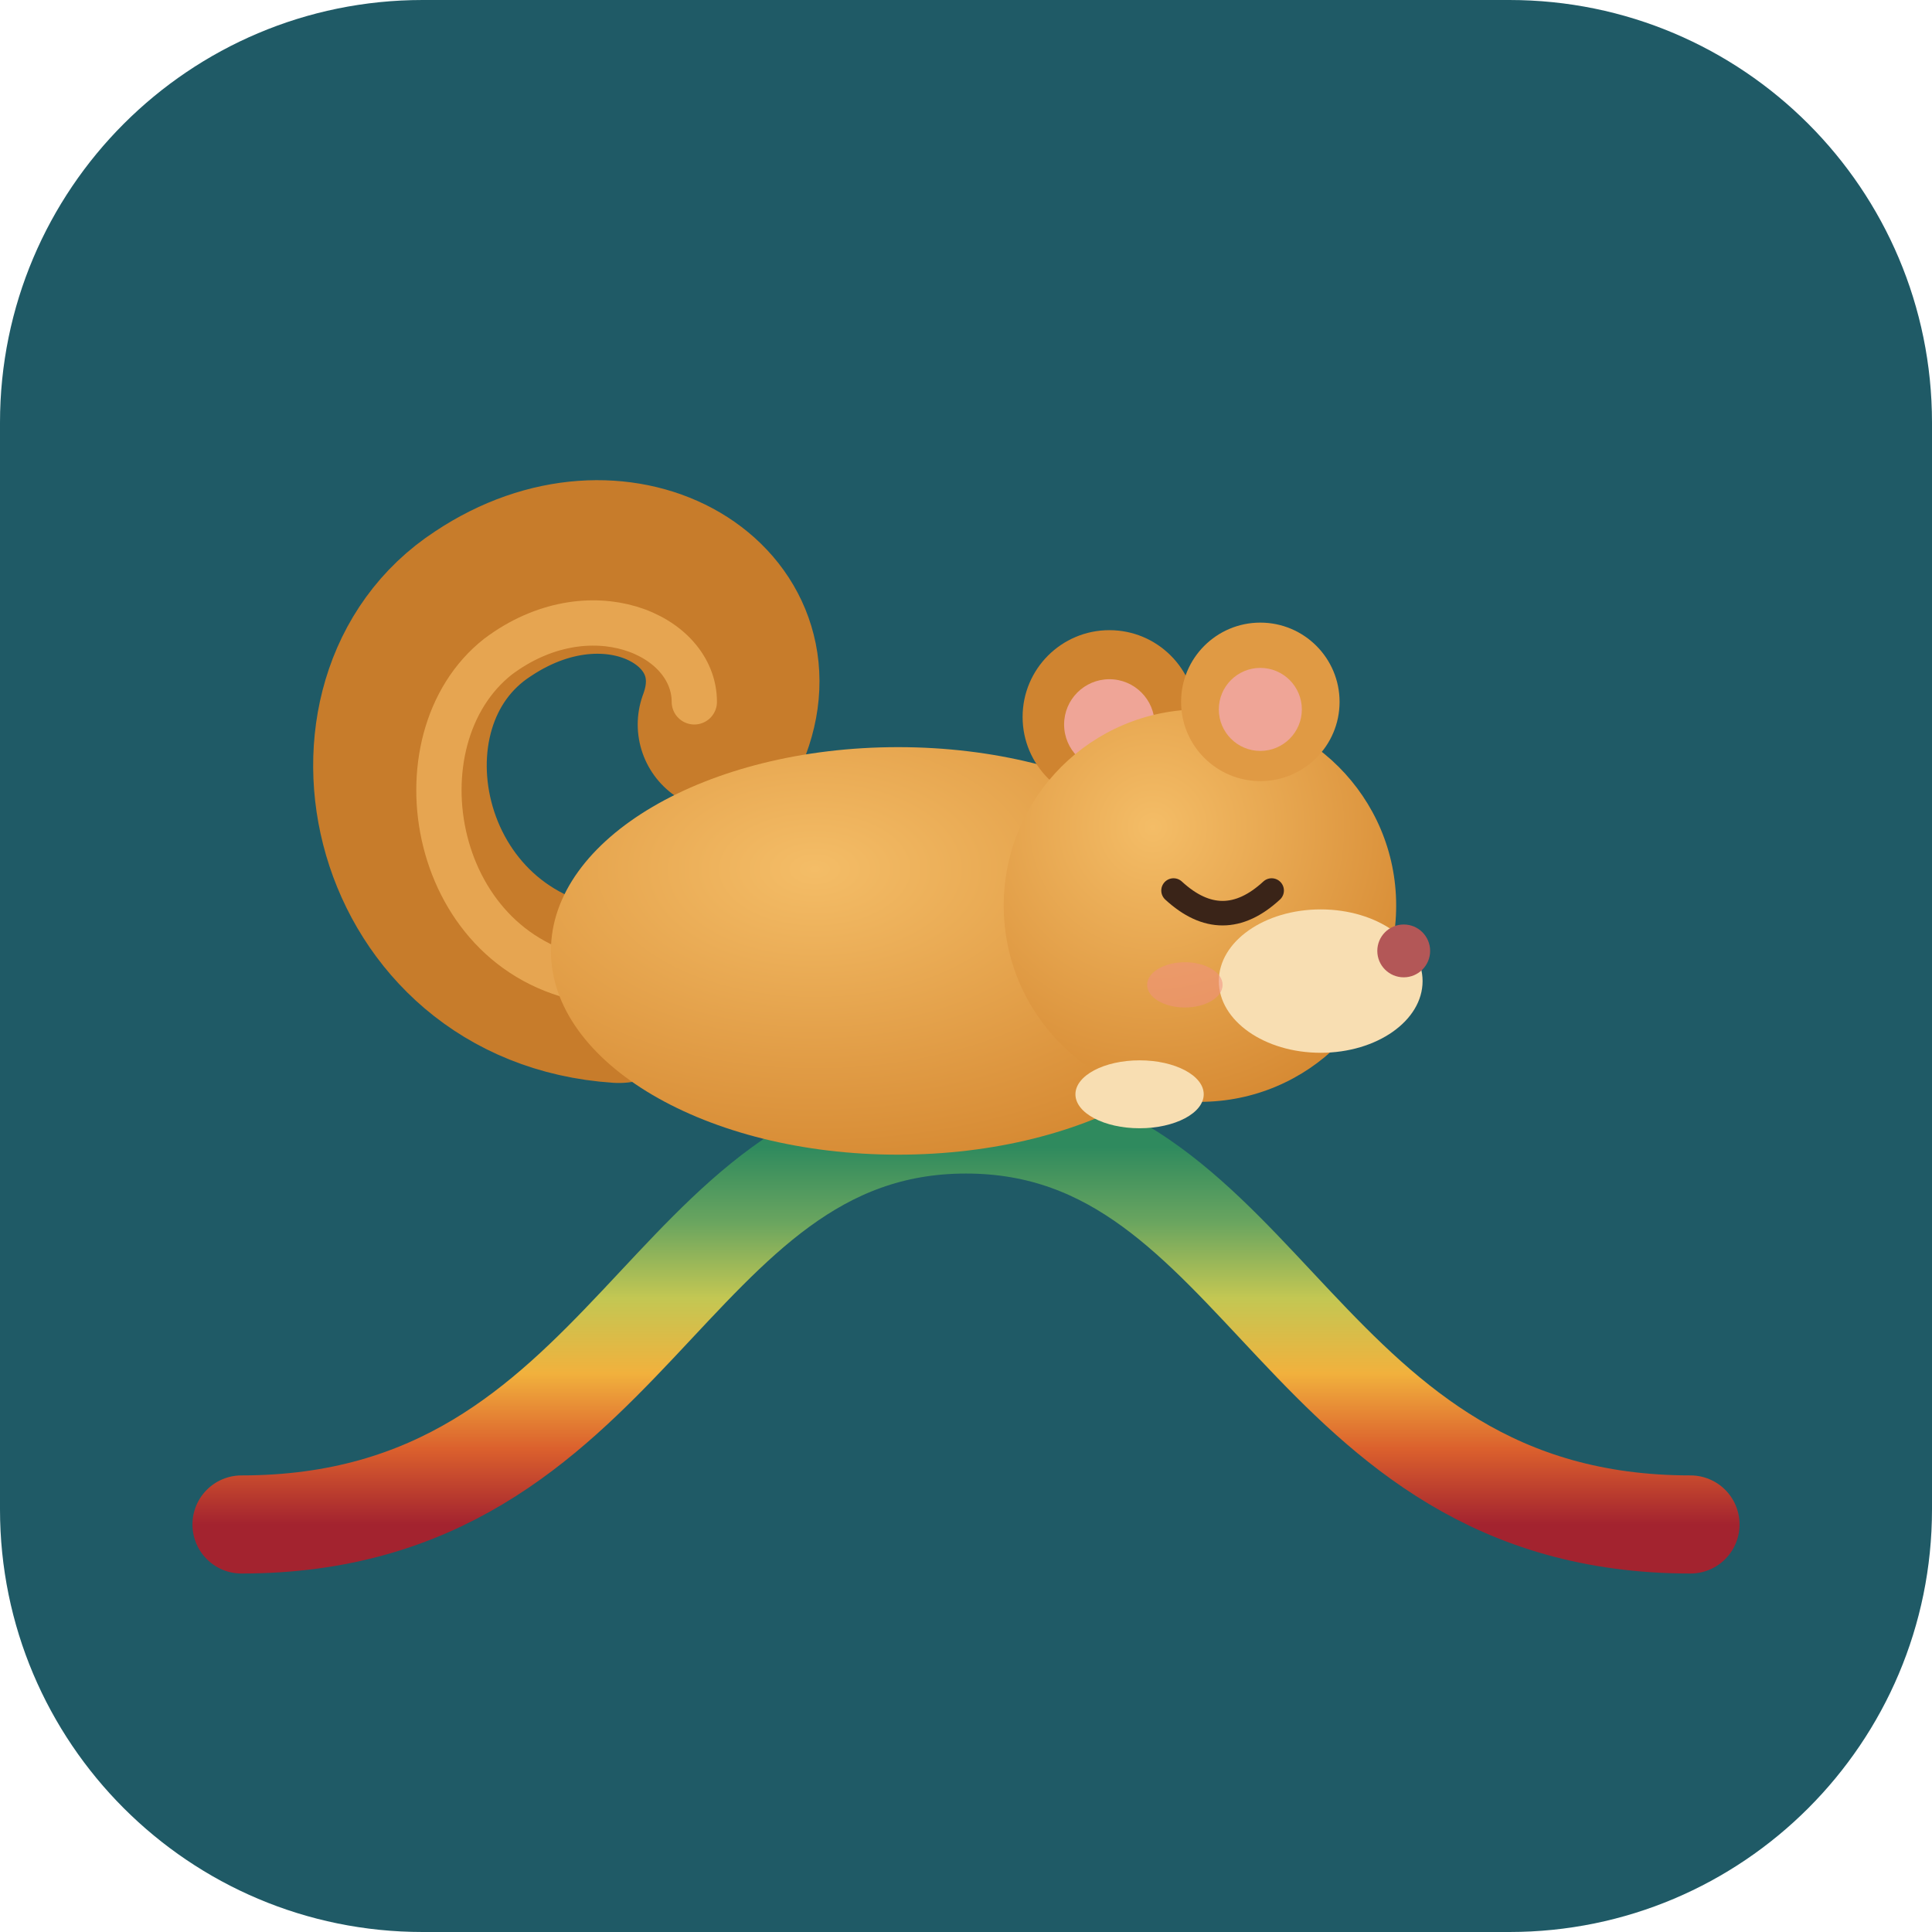
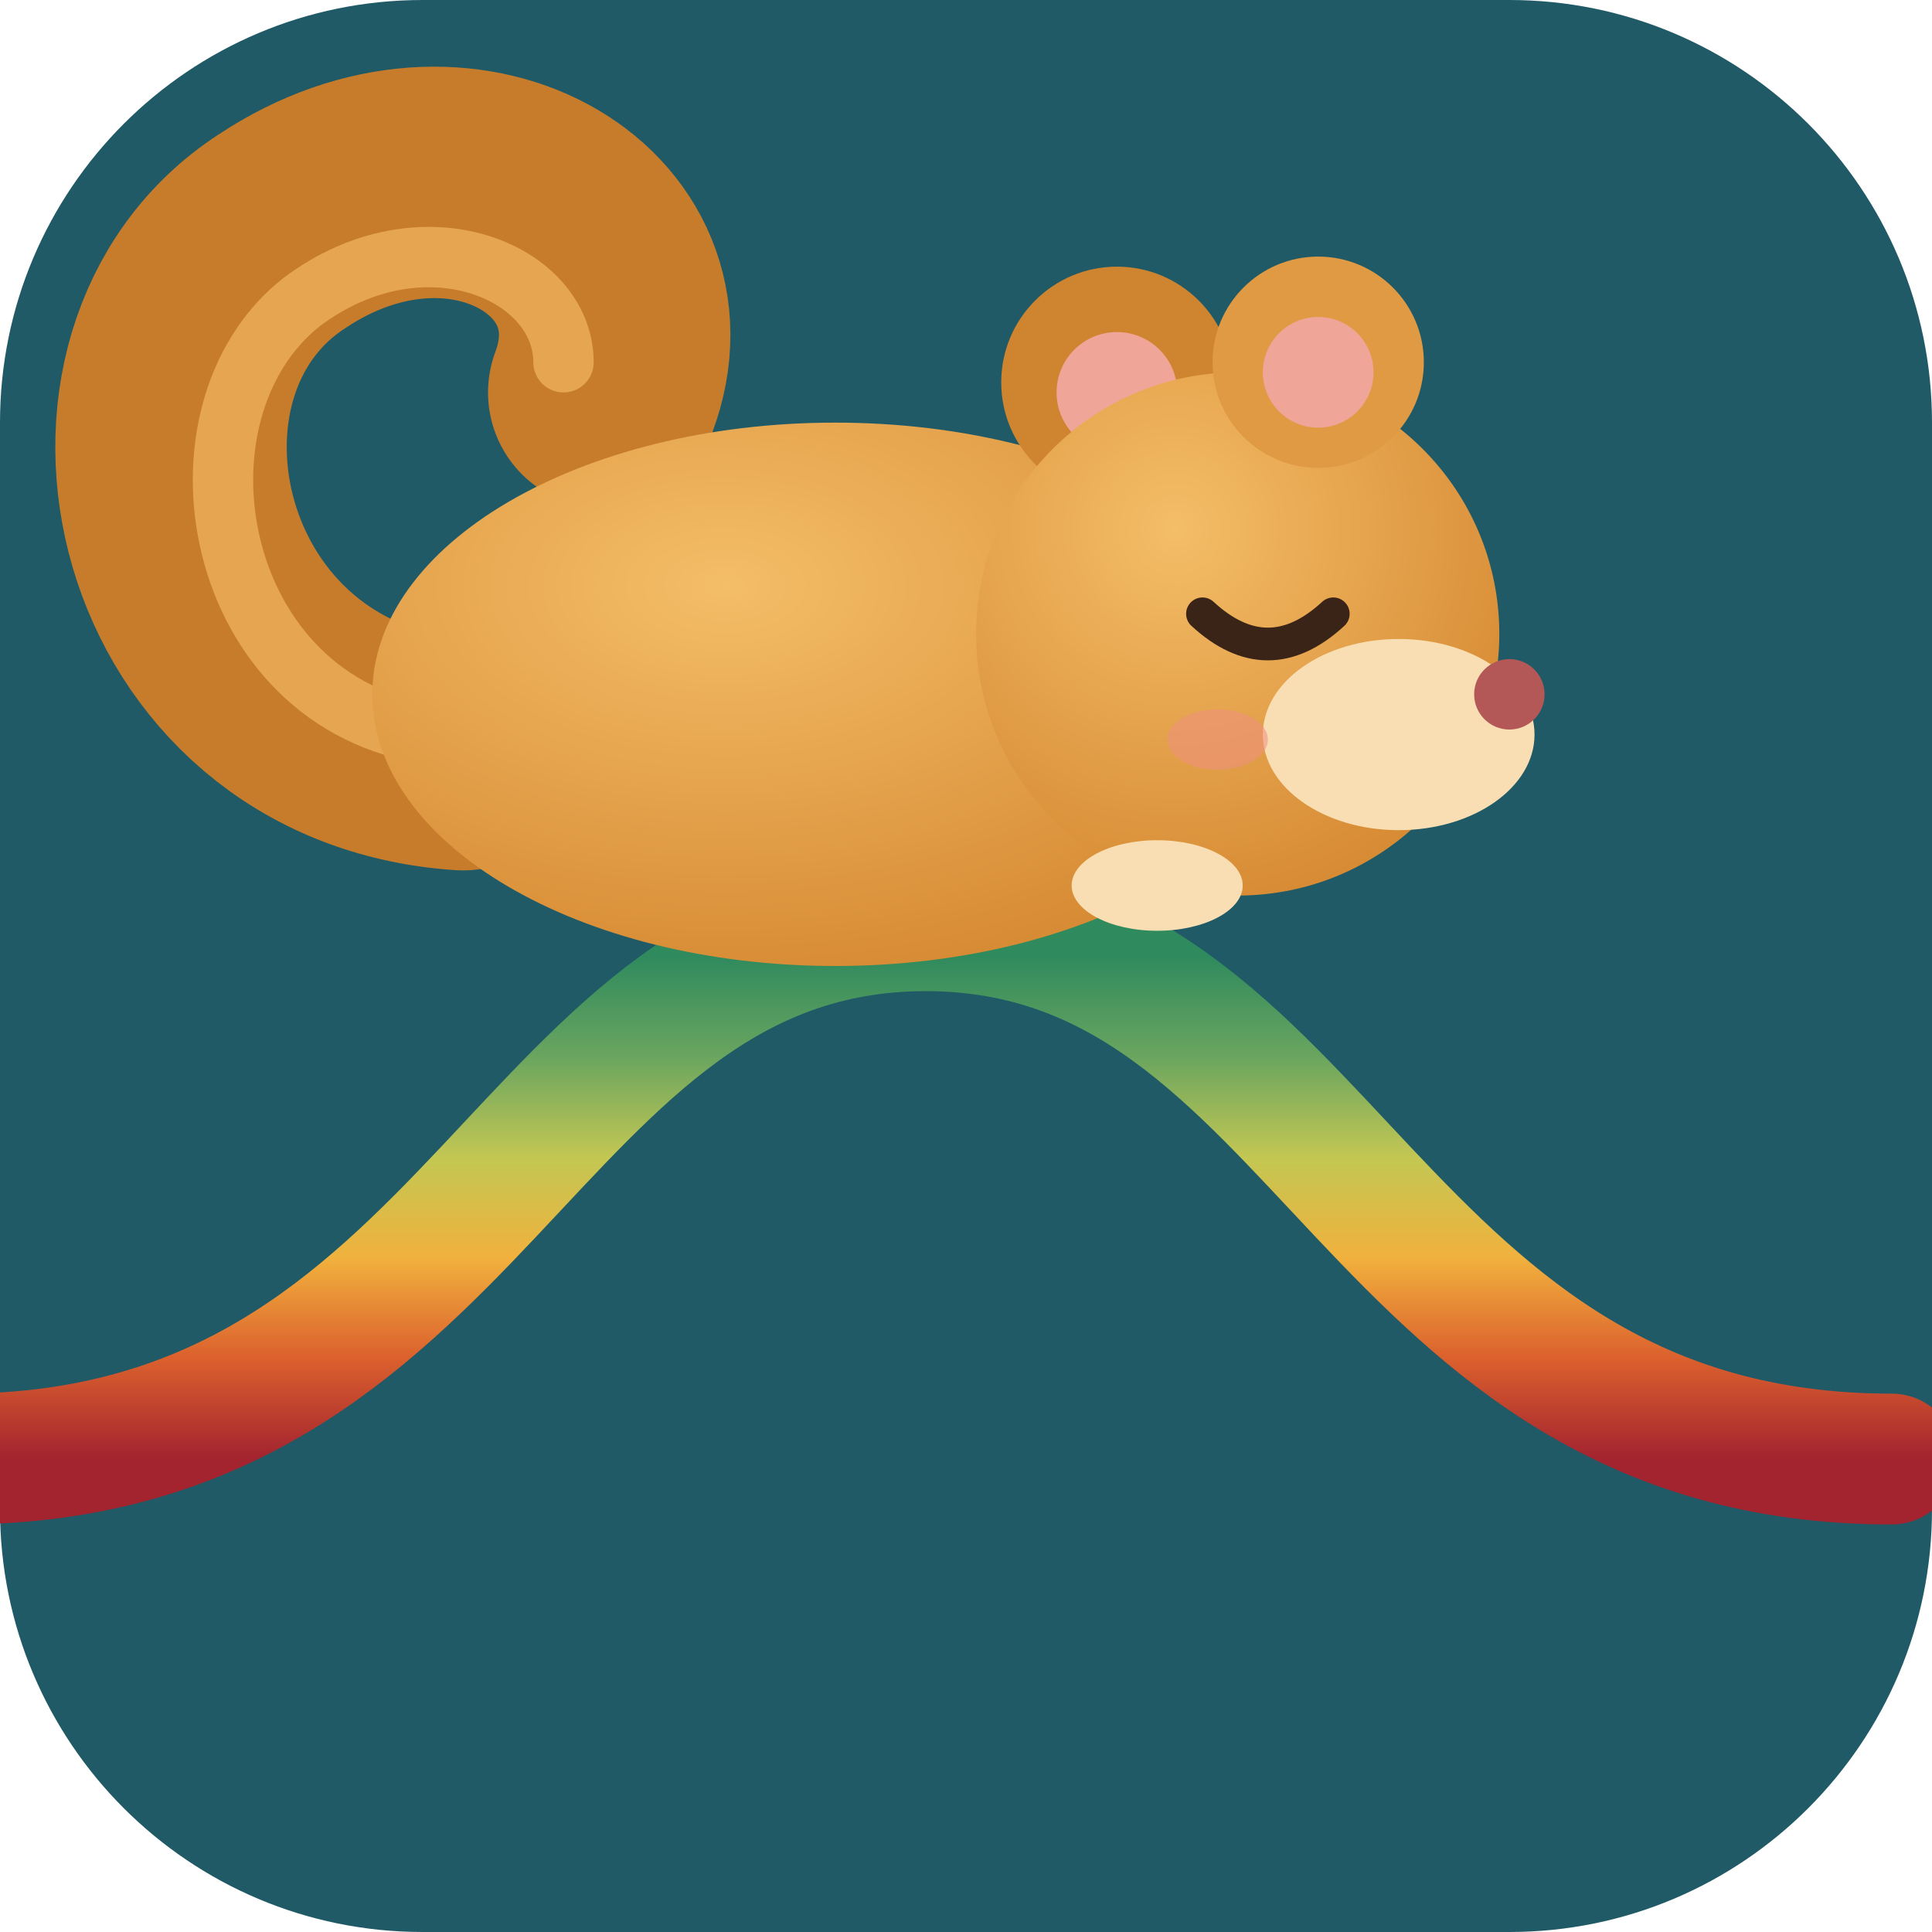
- <svg xmlns="http://www.w3.org/2000/svg" viewBox="0 0 512 512">
-   <rect width="512" height="512" rx="112" fill="#1f5a66" />
-   <g transform="translate(0 -36)">
-     <defs>
-       <linearGradient id="energy" x1="0" y1="440" x2="0" y2="340" gradientUnits="userSpaceOnUse">
-         <stop offset="0" stop-color="#a3232f" />
-         <stop offset="0.2" stop-color="#db602d" />
-         <stop offset="0.4" stop-color="#f1b13d" />
-         <stop offset="0.6" stop-color="#c3c753" />
-         <stop offset="0.8" stop-color="#6aa55f" />
-         <stop offset="1" stop-color="#2f8a5e" />
-       </linearGradient>
-       <radialGradient id="fur" cx="0.38" cy="0.3" r="0.8">
-         <stop offset="0" stop-color="#f4bd67" />
-         <stop offset="1" stop-color="#d4862f" />
-       </radialGradient>
-     </defs>
-     <path d="M 64 440 C 168 440 176 334 256 334 C 336 334 344 440 448 440" fill="none" stroke="url(#energy)" stroke-width="26" stroke-linecap="round" />
-     <path d="M 164 300 C 104 296 88 222 128 196 C 164 172 204 196 192 228" fill="none" stroke="#c77c2b" stroke-width="46" stroke-linecap="round" />
-     <path d="M 158 296 C 114 290 104 232 132 210 C 156 192 184 204 184 222" fill="none" stroke="#f0b35e" stroke-width="12" stroke-linecap="round" opacity=".75" />
-     <ellipse cx="238" cy="288" rx="92" ry="54" fill="url(#fur)" />
-     <circle cx="294" cy="226" r="23" fill="#cf8430" />
-     <circle cx="294" cy="228" r="12" fill="#efa597" />
-     <circle cx="318" cy="276" r="52" fill="url(#fur)" />
-     <circle cx="334" cy="222" r="21" fill="#e09a44" />
-     <circle cx="334" cy="224" r="11" fill="#efa597" />
-     <ellipse cx="350" cy="296" rx="27" ry="19" fill="#f8deb2" />
-     <circle cx="372" cy="288" r="7" fill="#b35757" />
-     <path d="M 311 272 Q 324 284 337 272" fill="none" stroke="#3a2418" stroke-width="6.5" stroke-linecap="round" />
-     <ellipse cx="314" cy="297" rx="10" ry="6" fill="#f08f7f" opacity=".55" />
-     <ellipse cx="302" cy="326" rx="17" ry="9" fill="#f8deb2" />
-   </g>
+ <svg xmlns="http://www.w3.org/2000/svg" viewBox="72 150 384 384">
+   <rect x="72" y="150" width="384" height="384" rx="84" fill="#1f5a66" />
+   <defs>
+     <linearGradient id="energy" x1="0" y1="440" x2="0" y2="340" gradientUnits="userSpaceOnUse">
+       <stop offset="0" stop-color="#a3232f" />
+       <stop offset="0.2" stop-color="#db602d" />
+       <stop offset="0.4" stop-color="#f1b13d" />
+       <stop offset="0.6" stop-color="#c3c753" />
+       <stop offset="0.8" stop-color="#6aa55f" />
+       <stop offset="1" stop-color="#2f8a5e" />
+     </linearGradient>
+     <radialGradient id="fur" cx="0.38" cy="0.3" r="0.8">
+       <stop offset="0" stop-color="#f4bd67" />
+       <stop offset="1" stop-color="#d4862f" />
+     </radialGradient>
+   </defs>
+   <path d="M 64 440 C 168 440 176 334 256 334 C 336 334 344 440 448 440" fill="none" stroke="url(#energy)" stroke-width="26" stroke-linecap="round" />
+   <path d="M 164 300 C 104 296 88 222 128 196 C 164 172 204 196 192 228" fill="none" stroke="#c77c2b" stroke-width="46" stroke-linecap="round" />
+   <path d="M 158 296 C 114 290 104 232 132 210 C 156 192 184 204 184 222" fill="none" stroke="#f0b35e" stroke-width="12" stroke-linecap="round" opacity=".75" />
+   <ellipse cx="238" cy="288" rx="92" ry="54" fill="url(#fur)" />
+   <circle cx="294" cy="226" r="23" fill="#cf8430" />
+   <circle cx="294" cy="228" r="12" fill="#efa597" />
+   <circle cx="318" cy="276" r="52" fill="url(#fur)" />
+   <circle cx="334" cy="222" r="21" fill="#e09a44" />
+   <circle cx="334" cy="224" r="11" fill="#efa597" />
+   <ellipse cx="350" cy="296" rx="27" ry="19" fill="#f8deb2" />
+   <circle cx="372" cy="288" r="7" fill="#b35757" />
+   <path d="M 311 272 Q 324 284 337 272" fill="none" stroke="#3a2418" stroke-width="6.5" stroke-linecap="round" />
+   <ellipse cx="314" cy="297" rx="10" ry="6" fill="#f08f7f" opacity=".55" />
+   <ellipse cx="302" cy="326" rx="17" ry="9" fill="#f8deb2" />
</svg>
